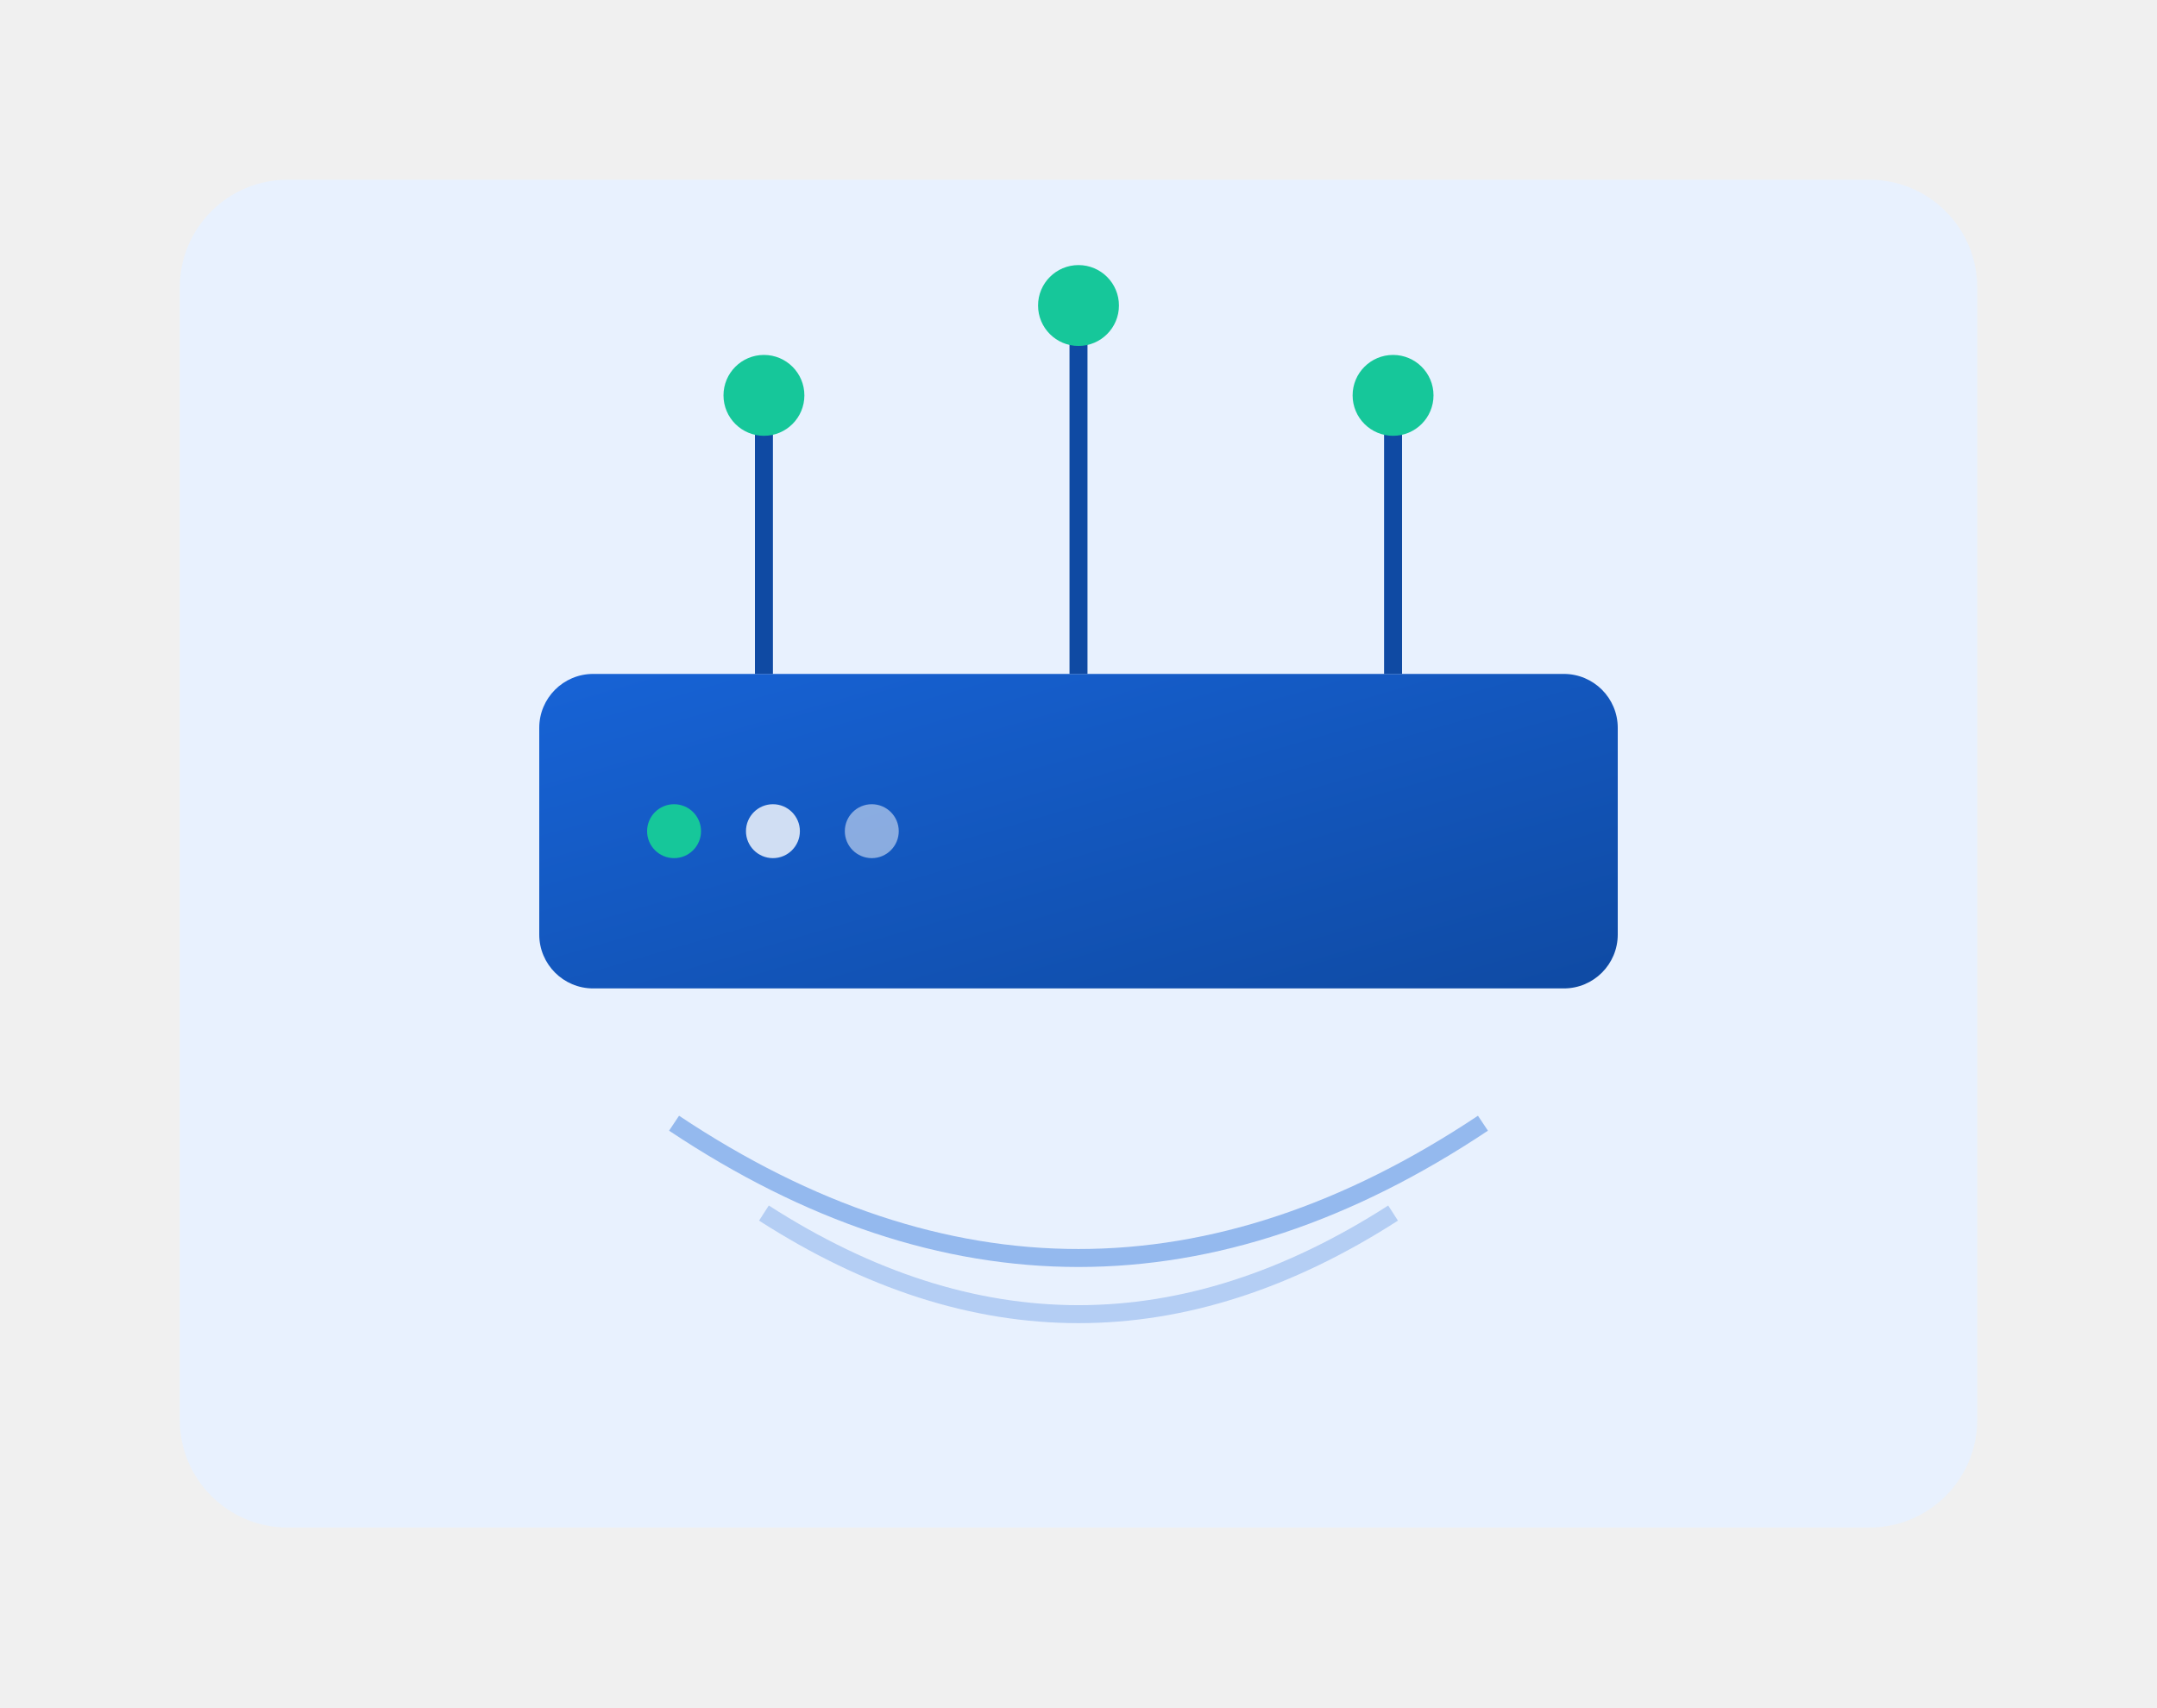
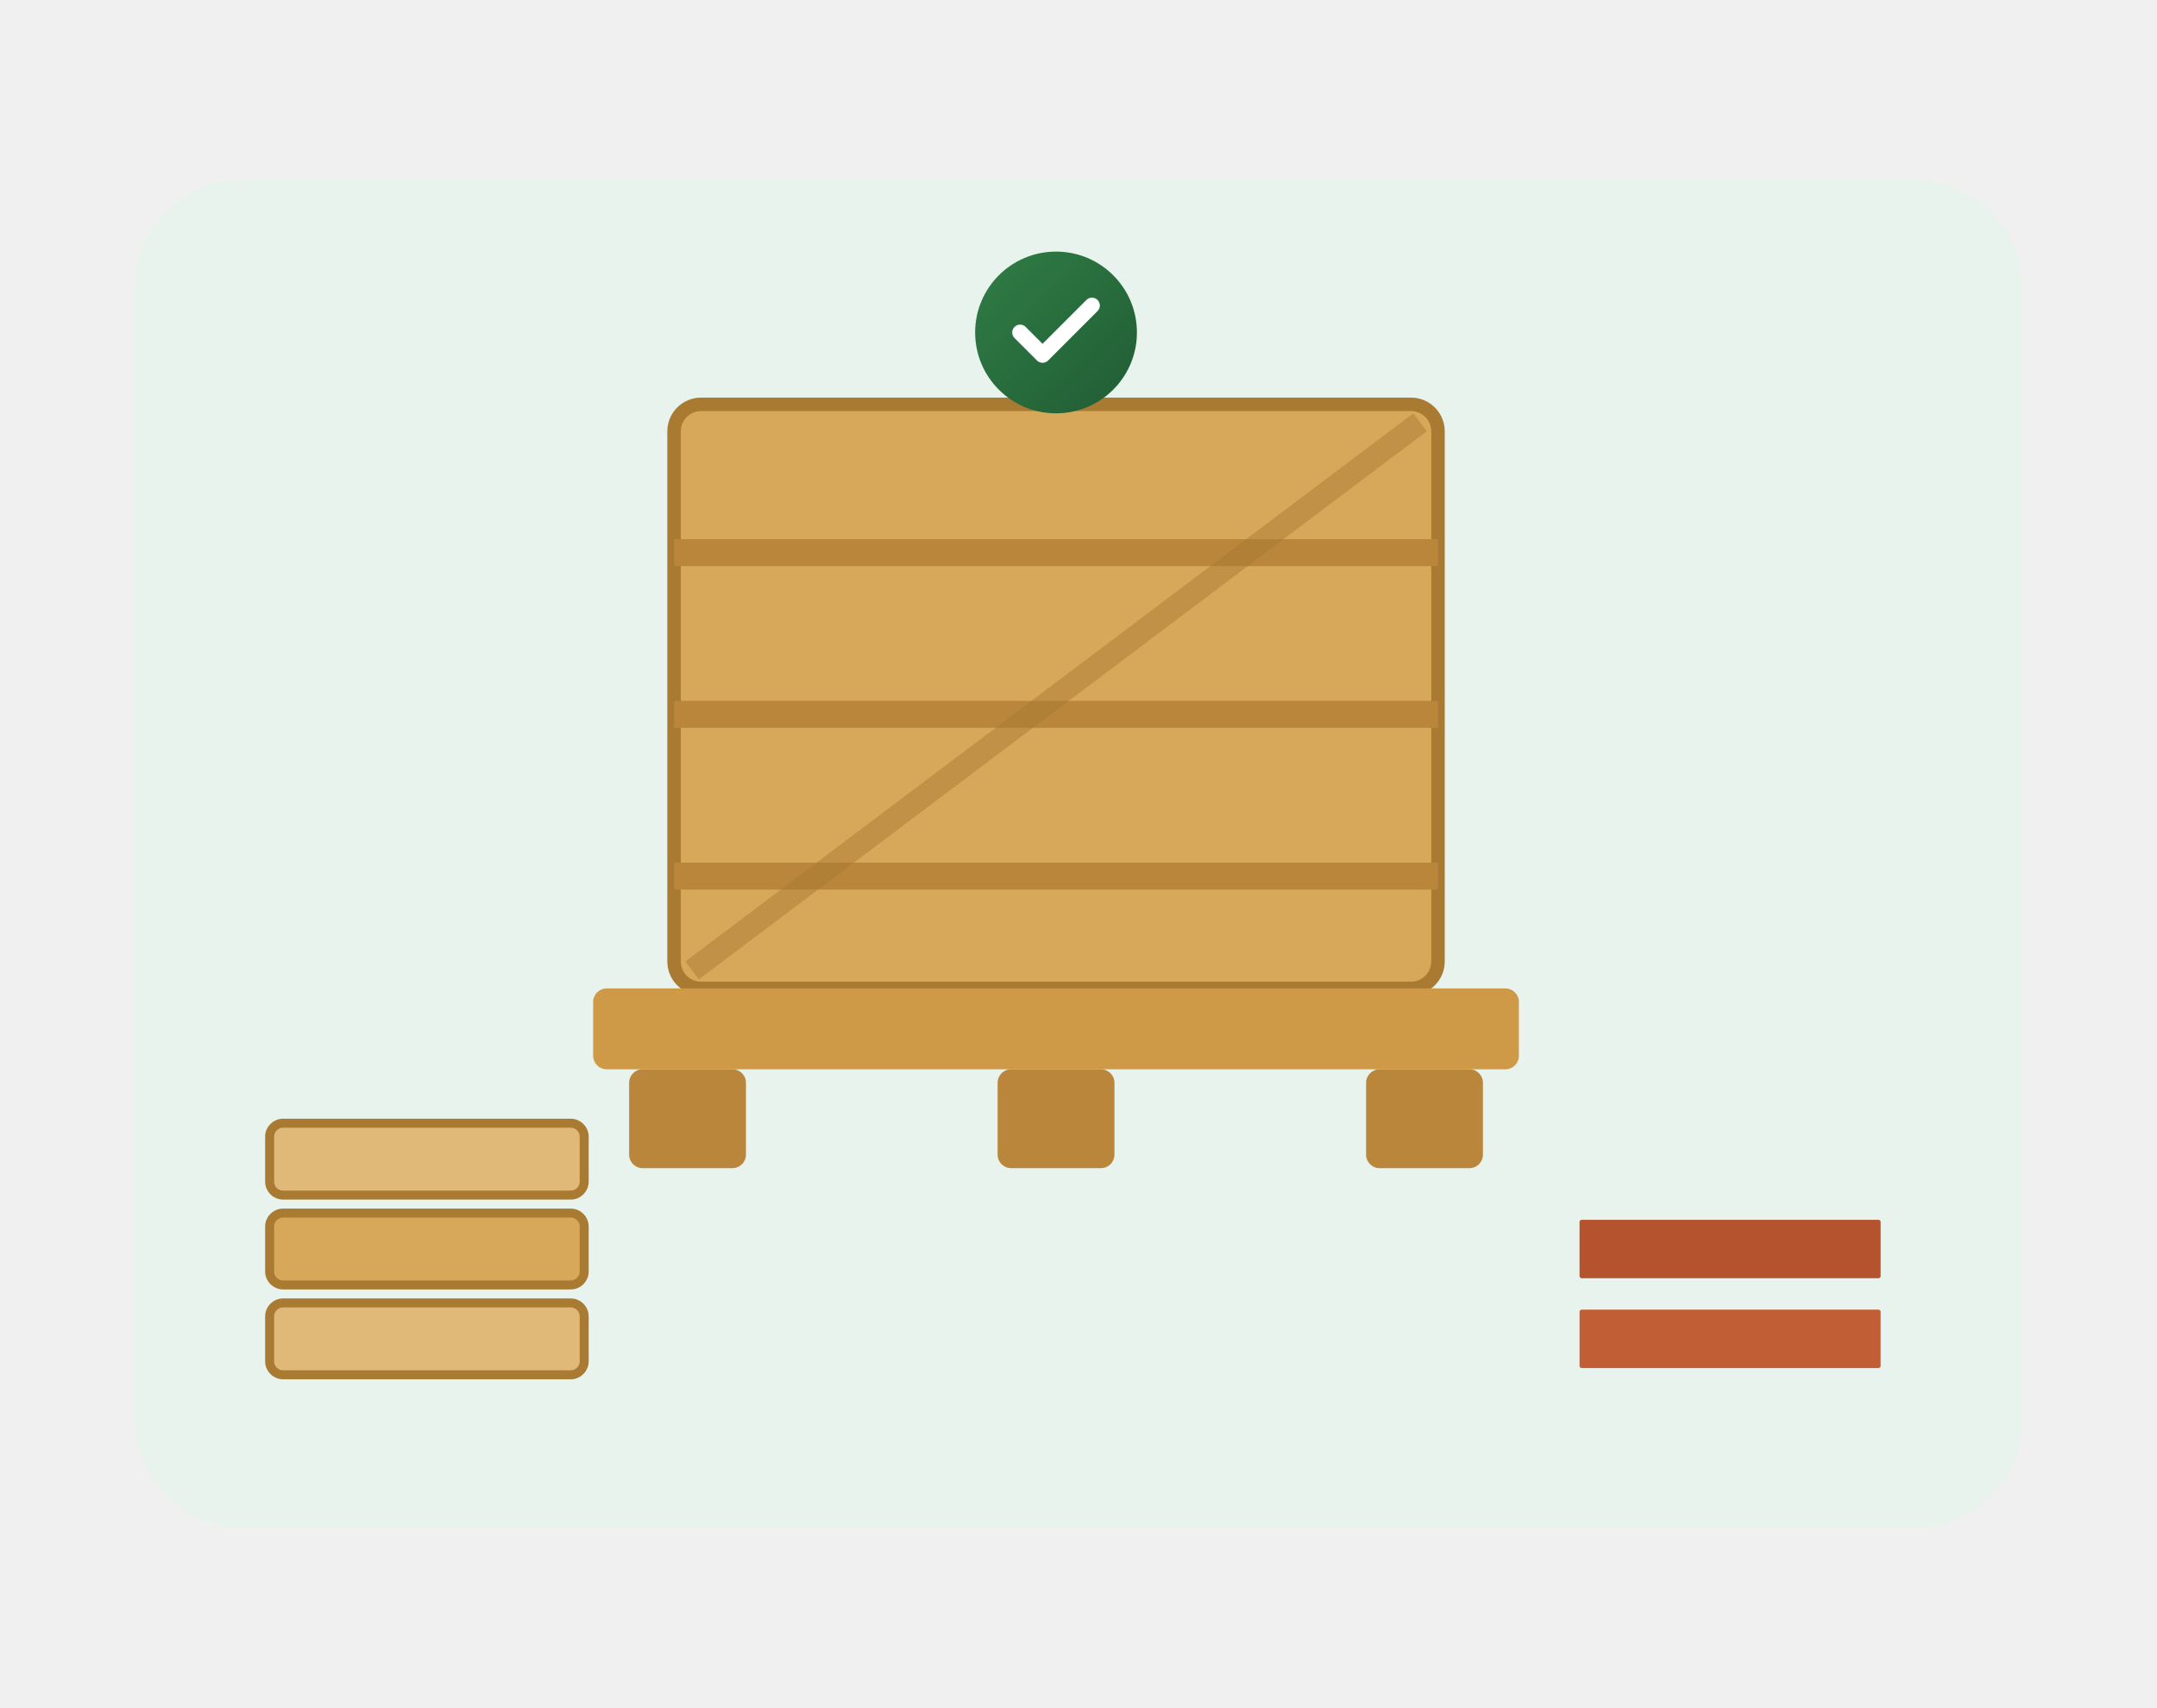
<svg xmlns="http://www.w3.org/2000/svg" viewBox="0 0 480 380" fill="none">
  <defs>
    <linearGradient id="hb" x1="0" y1="0" x2="1" y2="1">
-       <stop offset="0" stop-color="#1763d6" />
-       <stop offset="1" stop-color="#0f4aa3" />
+       <stop offset="0" stop-color="#2f7d46" />
+       <stop offset="1" stop-color="#215c33" />
    </linearGradient>
  </defs>
-   <rect x="40" y="40" width="400" height="300" rx="24" fill="#e8f1fe" />
-   <rect x="120" y="150" width="240" height="70" rx="12" fill="url(#hb)" />
-   <circle cx="150" cy="185" r="6" fill="#16c79a" />
-   <circle cx="172" cy="185" r="6" fill="#fff" opacity=".8" />
-   <circle cx="194" cy="185" r="6" fill="#fff" opacity=".5" />
-   <line x1="170" y1="150" x2="170" y2="90" stroke="#0f4aa3" stroke-width="4" />
-   <line x1="240" y1="150" x2="240" y2="70" stroke="#0f4aa3" stroke-width="4" />
-   <line x1="310" y1="150" x2="310" y2="90" stroke="#0f4aa3" stroke-width="4" />
-   <circle cx="170" cy="88" r="9" fill="#16c79a" />
-   <circle cx="240" cy="68" r="9" fill="#16c79a" />
-   <circle cx="310" cy="88" r="9" fill="#16c79a" />
-   <path d="M150 250 q90 60 180 0" stroke="#1763d6" stroke-width="4" opacity=".4" fill="none" />
-   <path d="M170 270 q70 45 140 0" stroke="#1763d6" stroke-width="4" opacity=".25" fill="none" />
+   <rect x="30" y="40" width="420" height="300" rx="24" fill="#e7f3ec" />
+   <g stroke="#a87a32" stroke-width="3">
+     <rect x="150" y="90" width="170" height="130" rx="6" fill="#d8a85a" />
+   </g>
+   <rect x="150" y="120" width="170" height="6" fill="#b9863c" />
+   <rect x="150" y="156" width="170" height="6" fill="#b9863c" />
+   <rect x="150" y="192" width="170" height="6" fill="#b9863c" />
+   <path d="M154 216 L316 94" stroke="#a87a32" stroke-width="5" opacity=".5" />
+   <circle cx="235" cy="74" r="18" fill="url(#hb)" />
+   <path d="M227 74l5 5 11-11" stroke="#fff" stroke-width="3.5" fill="none" stroke-linecap="round" stroke-linejoin="round" />
+   <rect x="132" y="220" width="206" height="18" rx="3" fill="#cf9a47" />
+   <rect x="140" y="238" width="26" height="22" rx="3" fill="#b9863c" />
+   <rect x="222" y="238" width="26" height="22" rx="3" fill="#b9863c" />
+   <rect x="304" y="238" width="26" height="22" rx="3" fill="#b9863c" />
+   <g stroke="#a87a32" stroke-width="2">
+     <rect x="60" y="250" width="70" height="16" rx="3" fill="#e0b878" />
+     <rect x="60" y="270" width="70" height="16" rx="3" fill="#d8a85a" />
+     <rect x="60" y="290" width="70" height="16" rx="3" fill="#e0b878" />
+   </g>
+   <g stroke="#e7f3ec" stroke-width="3">
+     <rect x="350" y="270" width="70" height="16" rx="2" fill="#b5532e" />
+     <rect x="350" y="290" width="70" height="16" rx="2" fill="#c25e36" />
+   </g>
</svg>
